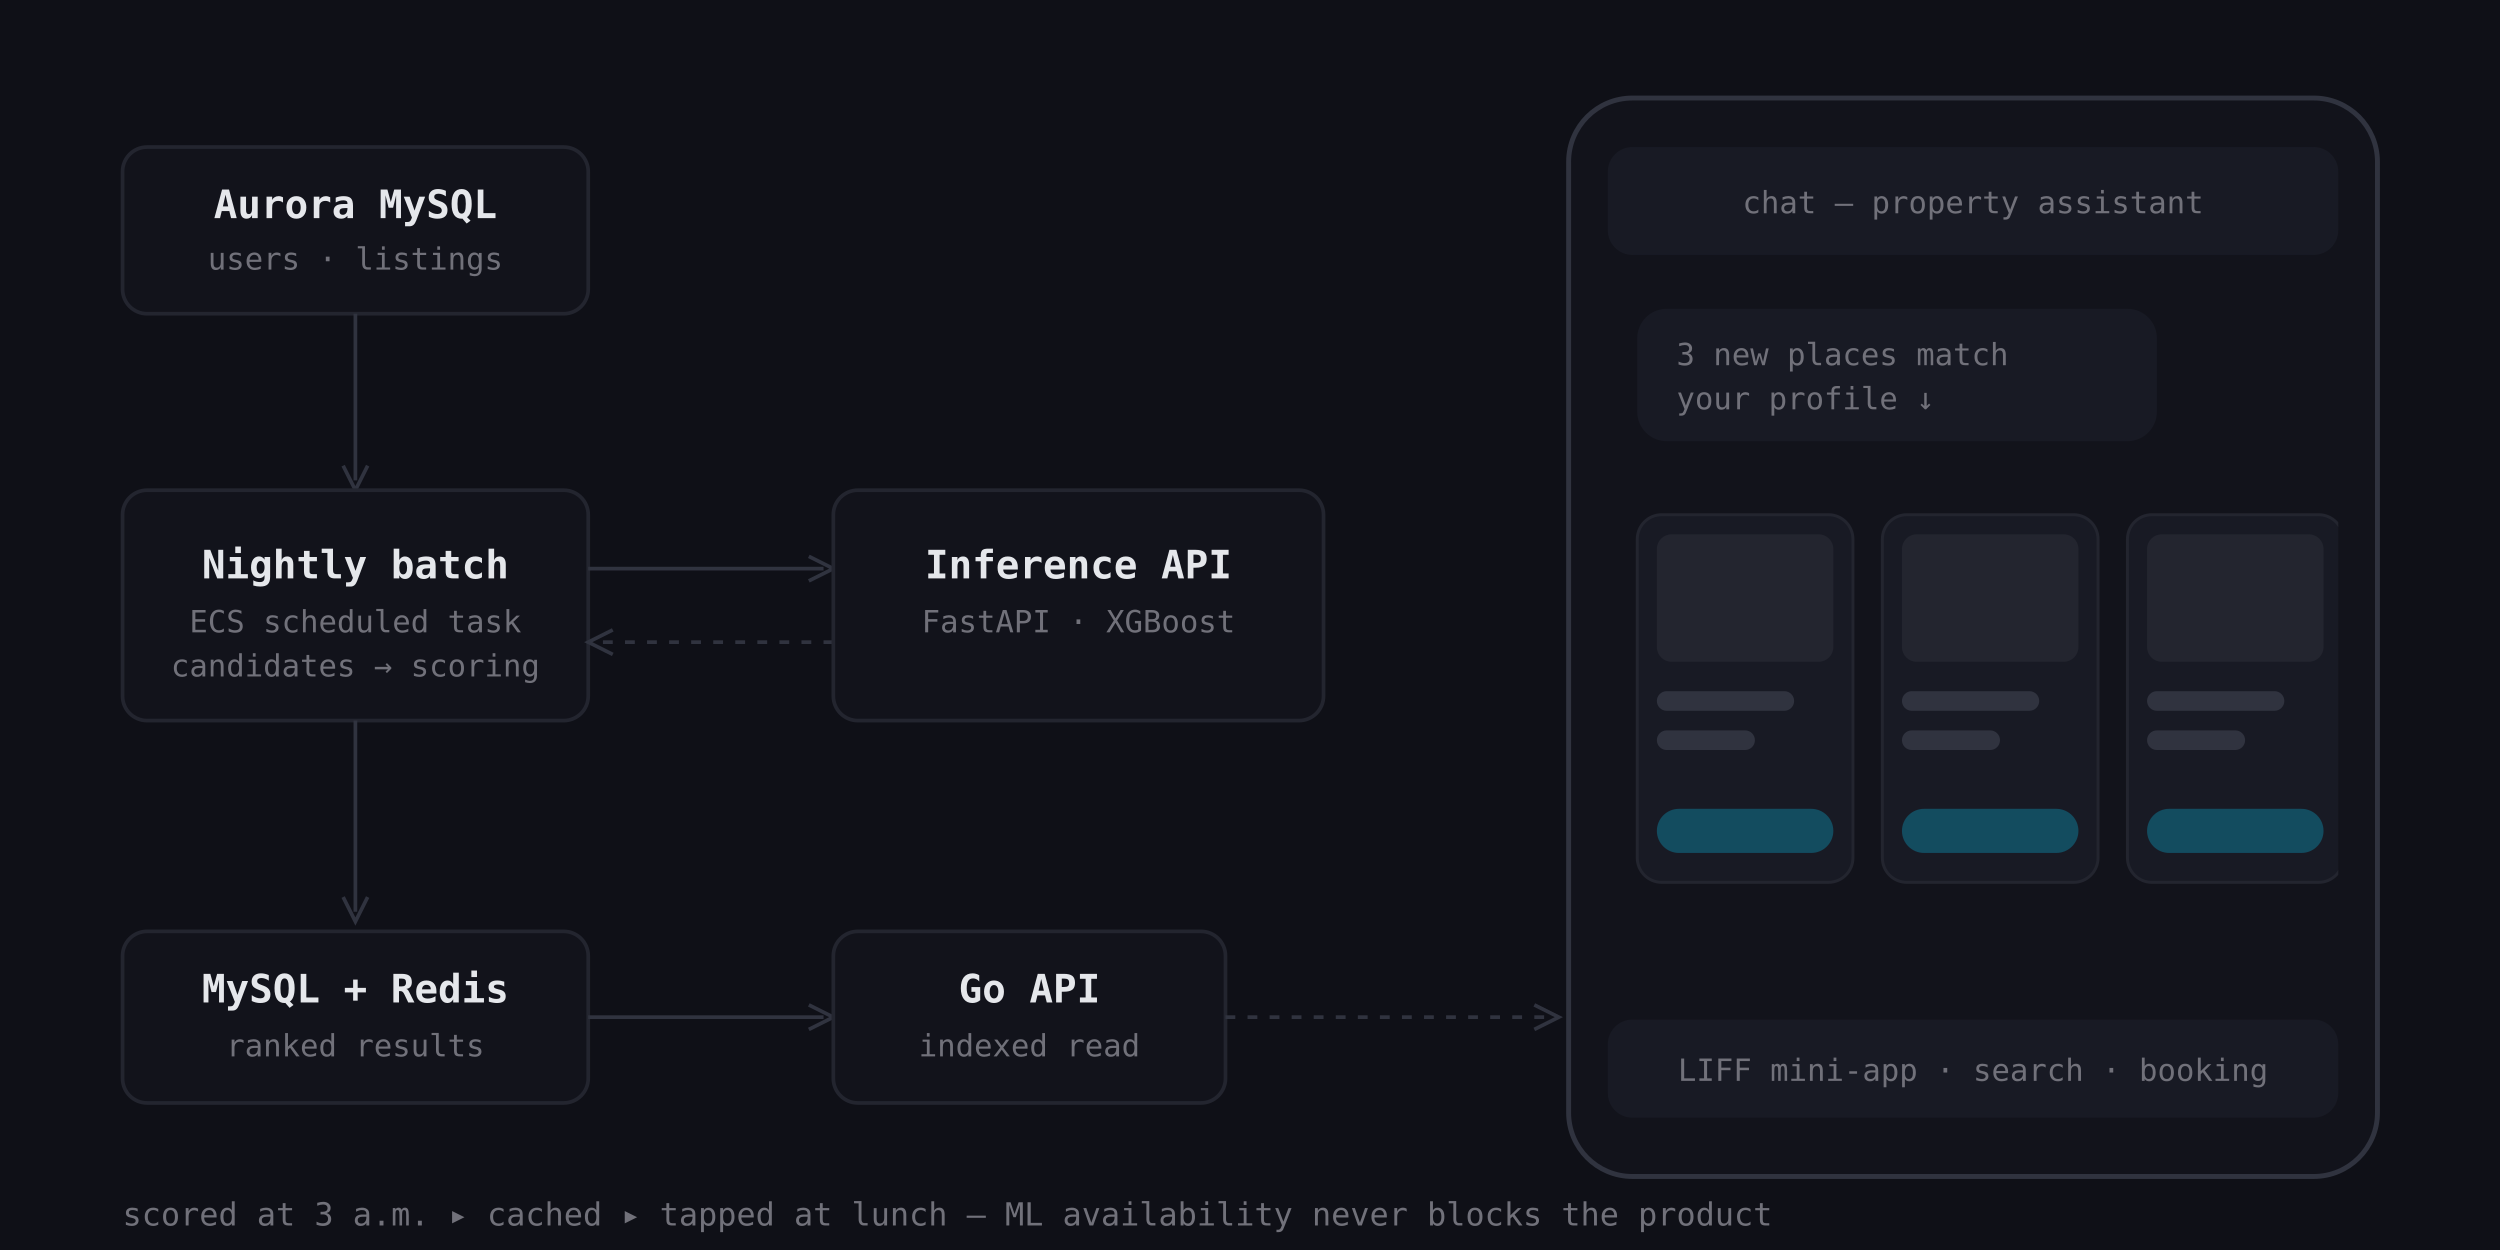
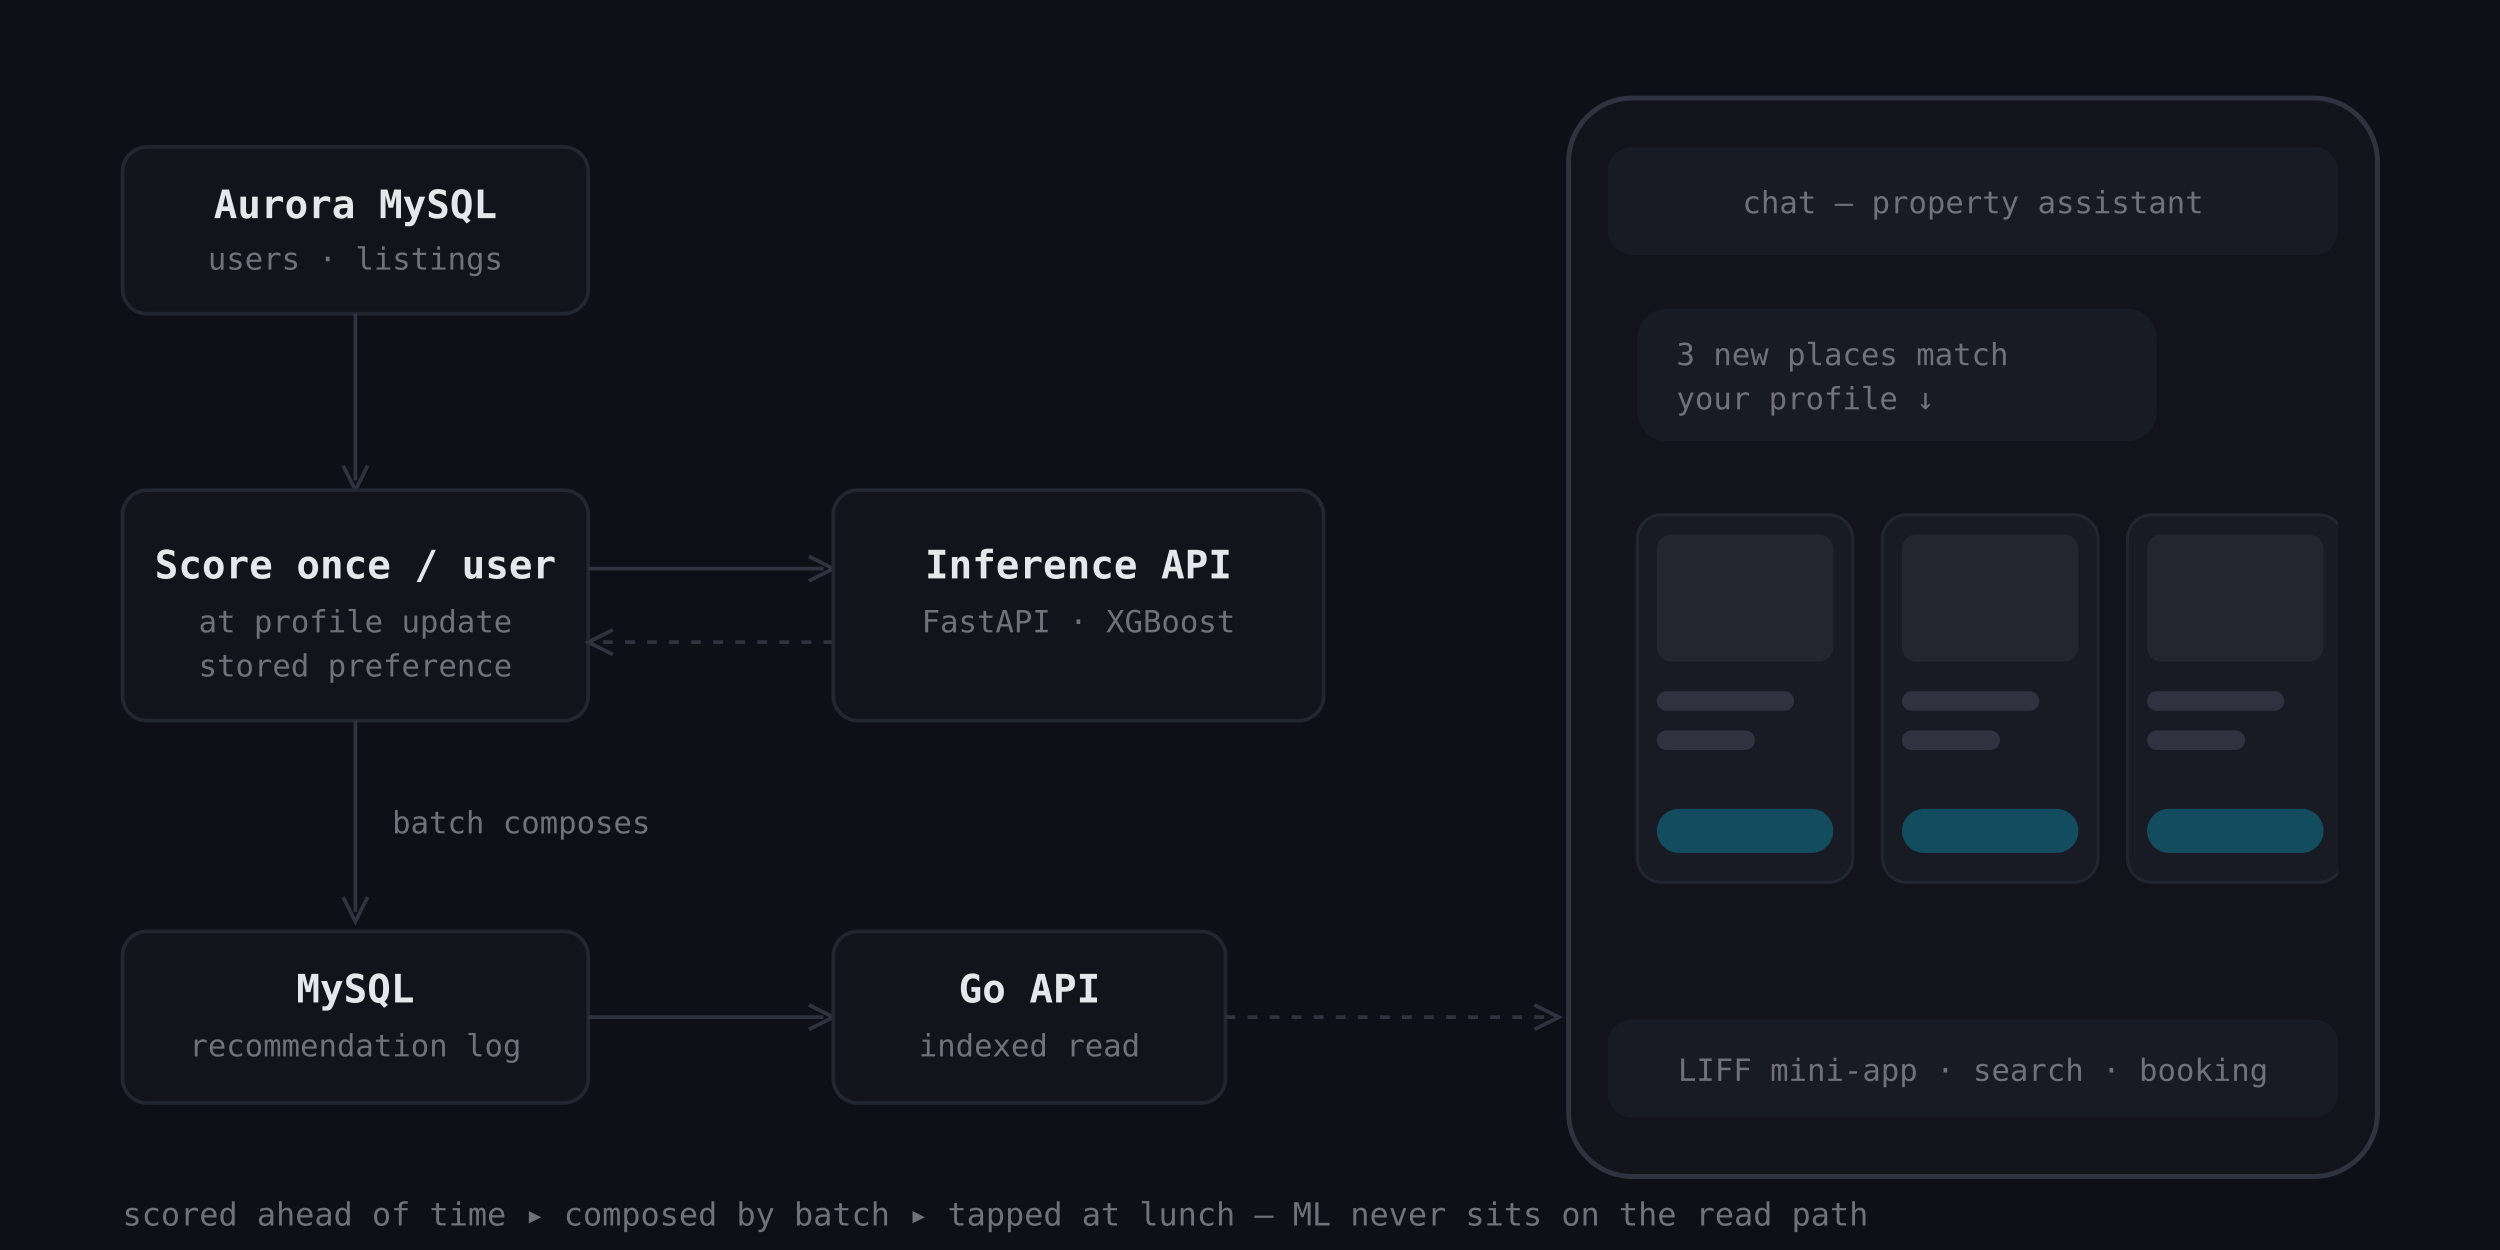
<svg xmlns="http://www.w3.org/2000/svg" viewBox="0 0 1020 510" font-family="ui-monospace,Menlo,monospace">
  <style>
    .box{fill:#12131b;stroke:#23252f;stroke-width:1.5}
    .lbl{fill:#e5e7eb;font-size:16px;font-weight:600}
    .sub{fill:#71717a;font-size:12.5px}
    .cap{fill:#71717a;font-size:13px}
    .line{stroke:#30333f;stroke-width:1.5;fill:none}
    .dot{fill:#38bdf8;opacity:0}
    .card{fill:#181a24;stroke:#23252f;stroke-width:1.2;animation:cardglow 12s linear infinite}
    @keyframes d1{0%,2%{transform:translate(145px,128px);opacity:0}4%{opacity:1}10%{transform:translate(145px,196px);opacity:1}12%,100%{opacity:0}}
    @keyframes d2{0%,14%{transform:translate(244px,232px);opacity:0}16%{opacity:1}24%{transform:translate(336px,232px);opacity:1}26%,100%{opacity:0}}
    @keyframes d3{0%,28%{transform:translate(336px,262px);opacity:0}30%{opacity:1}38%{transform:translate(244px,262px);opacity:1}40%,100%{opacity:0}}
    @keyframes d4{0%,42%{transform:translate(145px,294px);opacity:0}44%{opacity:1}50%{transform:translate(145px,376px);opacity:1}52%,100%{opacity:0}}
    @keyframes d5{0%,55%{transform:translate(244px,415px);opacity:0}57%{opacity:1}62%{transform:translate(336px,415px);opacity:1}64%,100%{opacity:0}}
    @keyframes d6{0%,66%{transform:translate(504px,415px);opacity:0}68%{opacity:1}74%{transform:translate(636px,415px);opacity:1}76%,100%{opacity:0}}
    @keyframes cards{0%,74%{opacity:0.92}80%,90%{opacity:1}100%{opacity:0.92}}
    @keyframes cardglow{0%,74%{stroke:#23252f}78%,88%{stroke:#38bdf8}94%,100%{stroke:#23252f}}
    @keyframes tap{0%,88%{opacity:0}91%{opacity:0.85}97%{opacity:0}100%{opacity:0}}
    @keyframes scr{0%,26%{opacity:0}30%,36%{opacity:1}40%,100%{opacity:0}}
    .a1{animation:d1 12s linear infinite}.a2{animation:d2 12s linear infinite}
    .a3{animation:d3 12s linear infinite}.a4{animation:d4 12s linear infinite}
    .a5{animation:d5 12s linear infinite}.a6{animation:d6 12s linear infinite}
    .acards{animation:cards 12s linear infinite}
    .atap{animation:tap 12s linear infinite}
    .ascr{animation:scr 12s linear infinite}
    @media (prefers-reduced-motion:reduce){*{animation:none!important}.dot{opacity:0}.acards{opacity:1}}
  </style>
  <rect width="1020" height="510" fill="#0f1017" />
  <rect class="box" x="50" y="60" width="190" height="68" rx="10" />
  <text class="lbl" x="145" y="89" text-anchor="middle" font-size="15">Aurora MySQL</text>
  <text class="sub" x="145" y="110" text-anchor="middle">users · listings</text>
  <line class="line" x1="145" y1="128" x2="145" y2="196" />
  <path d="M140 190 L145 200 L150 190" class="line" />
  <rect class="box" x="50" y="200" width="190" height="94" rx="10" />
-   <text class="lbl" x="145" y="236" text-anchor="middle">Nightly batch</text>
-   <text class="sub" x="145" y="258" text-anchor="middle">ECS scheduled task</text>
-   <text class="sub" x="145" y="276" text-anchor="middle">candidates → scoring</text>
+   <text class="lbl" x="145" y="236" text-anchor="middle" font-size="15">Score once / user</text>
+   <text class="sub" x="145" y="258" text-anchor="middle">at profile update</text>
+   <text class="sub" x="145" y="276" text-anchor="middle">stored preference</text>
  <line class="line" x1="240" y1="232" x2="336" y2="232" />
  <path d="M330 227 L340 232 L330 237" class="line" />
  <line class="line" x1="340" y1="262" x2="244" y2="262" stroke-dasharray="4 5" />
  <path d="M250 257 L240 262 L250 267" class="line" />
  <rect class="box" x="340" y="200" width="200" height="94" rx="10" />
  <text class="lbl" x="440" y="236" text-anchor="middle">Inference API</text>
  <text class="sub" x="440" y="258" text-anchor="middle">FastAPI · XGBoost</text>
-   <text class="sub ascr" x="440" y="276" text-anchor="middle" fill="#818cf8" opacity="0">score(user, property)</text>
+   <text class="sub ascr" x="440" y="276" text-anchor="middle" fill="#818cf8" opacity="0">score(user profile)</text>
  <line class="line" x1="145" y1="294" x2="145" y2="372" />
+   <text class="sub" x="160" y="340">batch composes</text>
  <path d="M140 366 L145 376 L150 366" class="line" />
  <rect class="box" x="50" y="380" width="190" height="70" rx="10" />
-   <text class="lbl" x="145" y="409" text-anchor="middle" font-size="15">MySQL + Redis</text>
-   <text class="sub" x="145" y="431" text-anchor="middle">ranked results</text>
+   <text class="lbl" x="145" y="409" text-anchor="middle" font-size="15">MySQL</text>
+   <text class="sub" x="145" y="431" text-anchor="middle">recommendation log</text>
  <line class="line" x1="240" y1="415" x2="336" y2="415" />
  <path d="M330 410 L340 415 L330 420" class="line" />
  <rect class="box" x="340" y="380" width="160" height="70" rx="10" />
  <text class="lbl" x="420" y="409" text-anchor="middle" font-size="15">Go API</text>
  <text class="sub" x="420" y="431" text-anchor="middle">indexed read</text>
  <line class="line" x1="500" y1="415" x2="632" y2="415" stroke-dasharray="4 5" />
  <path d="M626 410 L636 415 L626 420" class="line" />
  <rect x="640" y="40" width="330" height="440" rx="26" fill="#12131b" stroke="#30333f" stroke-width="2" />
  <rect x="656" y="60" width="298" height="44" rx="10" fill="#181a24" />
  <text class="sub" x="805" y="87" text-anchor="middle" fill="#a1a1aa">chat — property assistant</text>
  <rect x="668" y="126" width="212" height="54" rx="12" fill="#181a24" />
  <text class="sub" x="684" y="149">3 new places match</text>
  <text class="sub" x="684" y="167">your profile ↓</text>
  <clipPath id="scr">
    <rect x="656" y="200" width="298" height="200" />
  </clipPath>
  <g clip-path="url(#scr)">
    <g class="acards">
      <g>
        <rect class="card" x="668" y="210" width="88" height="150" rx="10" />
        <rect x="676" y="218" width="72" height="52" rx="6" fill="#23252f" />
        <rect x="676" y="282" width="56" height="8" rx="4" fill="#30333f" />
        <rect x="676" y="298" width="40" height="8" rx="4" fill="#30333f" />
        <rect x="676" y="330" width="72" height="18" rx="9" fill="#0e7490" opacity="0.55" />
      </g>
      <g>
        <rect class="card" x="768" y="210" width="88" height="150" rx="10" />
        <rect x="776" y="218" width="72" height="52" rx="6" fill="#23252f" />
        <rect x="776" y="282" width="56" height="8" rx="4" fill="#30333f" />
        <rect x="776" y="298" width="40" height="8" rx="4" fill="#30333f" />
        <rect x="776" y="330" width="72" height="18" rx="9" fill="#0e7490" opacity="0.55" />
      </g>
      <g>
        <rect class="card" x="868" y="210" width="88" height="150" rx="10" />
        <rect x="876" y="218" width="72" height="52" rx="6" fill="#23252f" />
        <rect x="876" y="282" width="56" height="8" rx="4" fill="#30333f" />
        <rect x="876" y="298" width="40" height="8" rx="4" fill="#30333f" />
        <rect x="876" y="330" width="72" height="18" rx="9" fill="#0e7490" opacity="0.55" />
      </g>
    </g>
  </g>
  <circle class="atap" cx="712" cy="340" r="6" fill="none" stroke="#38bdf8" stroke-width="2" opacity="0" />
  <rect x="656" y="416" width="298" height="40" rx="10" fill="#181a24" />
  <text class="sub" x="805" y="441" text-anchor="middle">LIFF mini-app · search · booking</text>
  <circle class="dot a1" r="5.5" />
  <circle class="dot a2" r="5.5" />
  <circle class="dot a3" r="5" fill="#818cf8" />
  <circle class="dot a4" r="5.5" />
  <circle class="dot a5" r="5.5" />
  <circle class="dot a6" r="5.5" />
-   <text class="cap" x="50" y="500">scored at 3 a.m. ▸ cached ▸ tapped at lunch — ML availability never blocks the product</text>
+   <text class="cap" x="50" y="500">scored ahead of time ▸ composed by batch ▸ tapped at lunch — ML never sits on the read path</text>
</svg>
